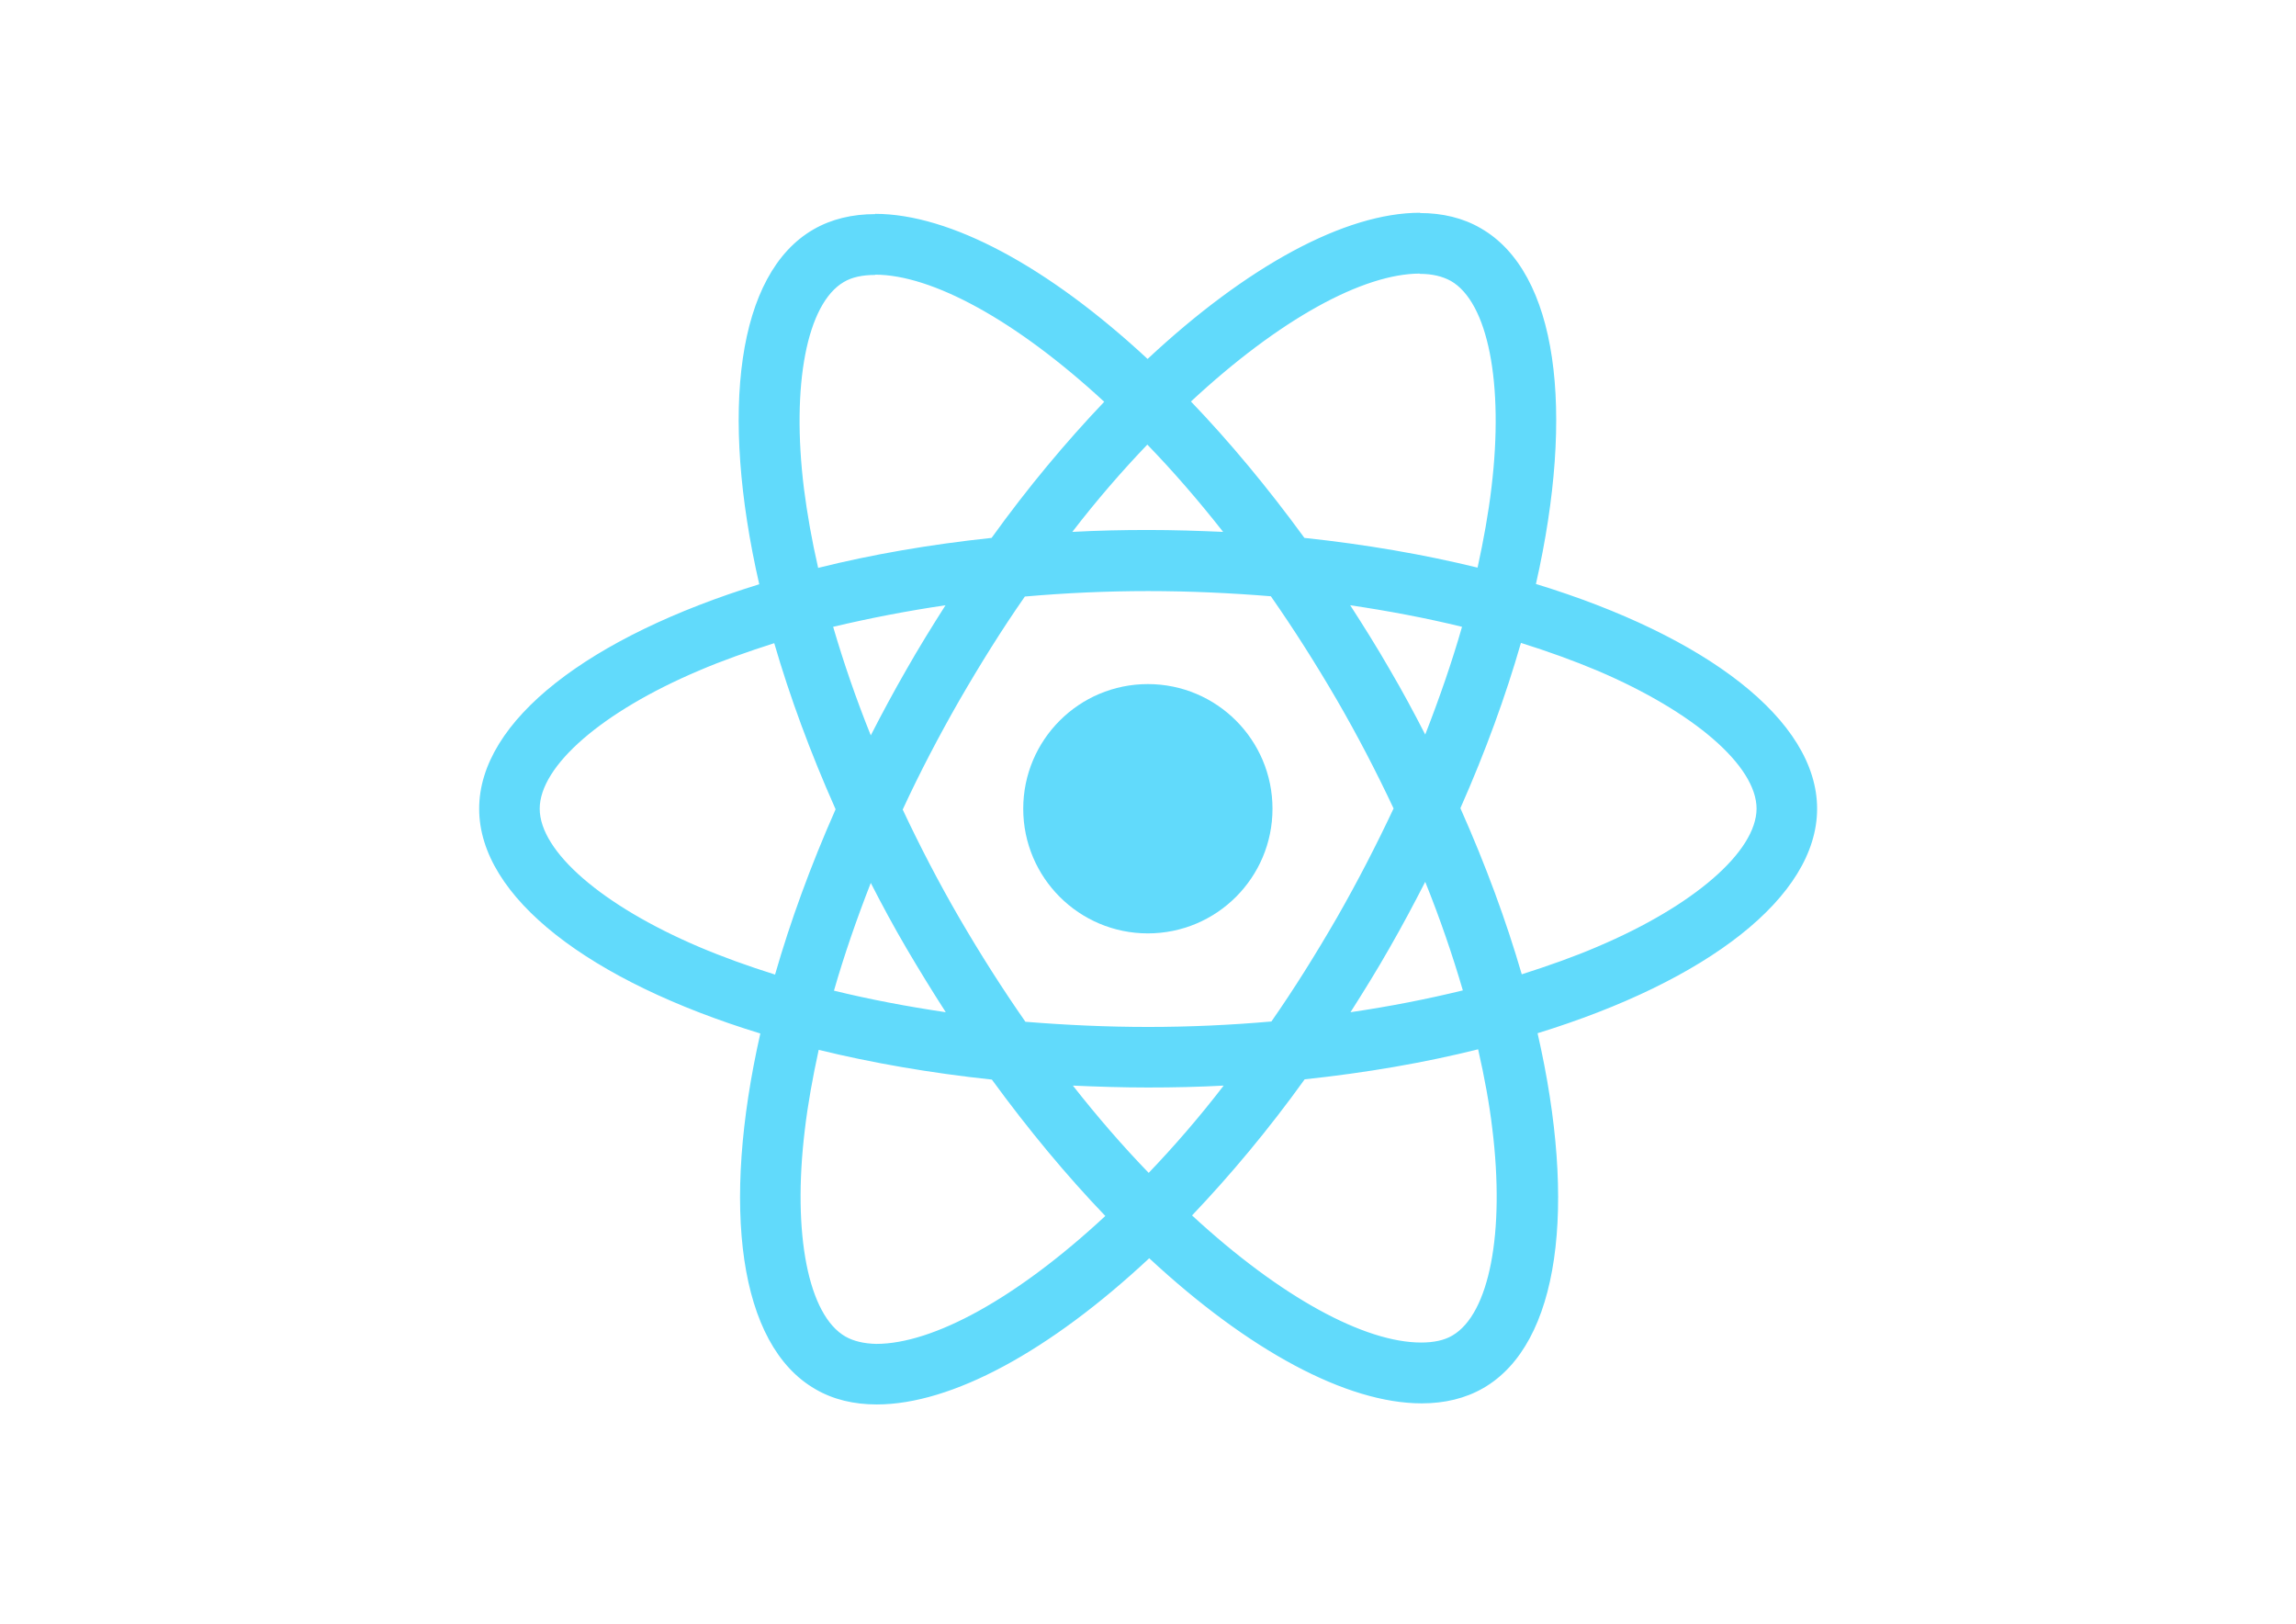
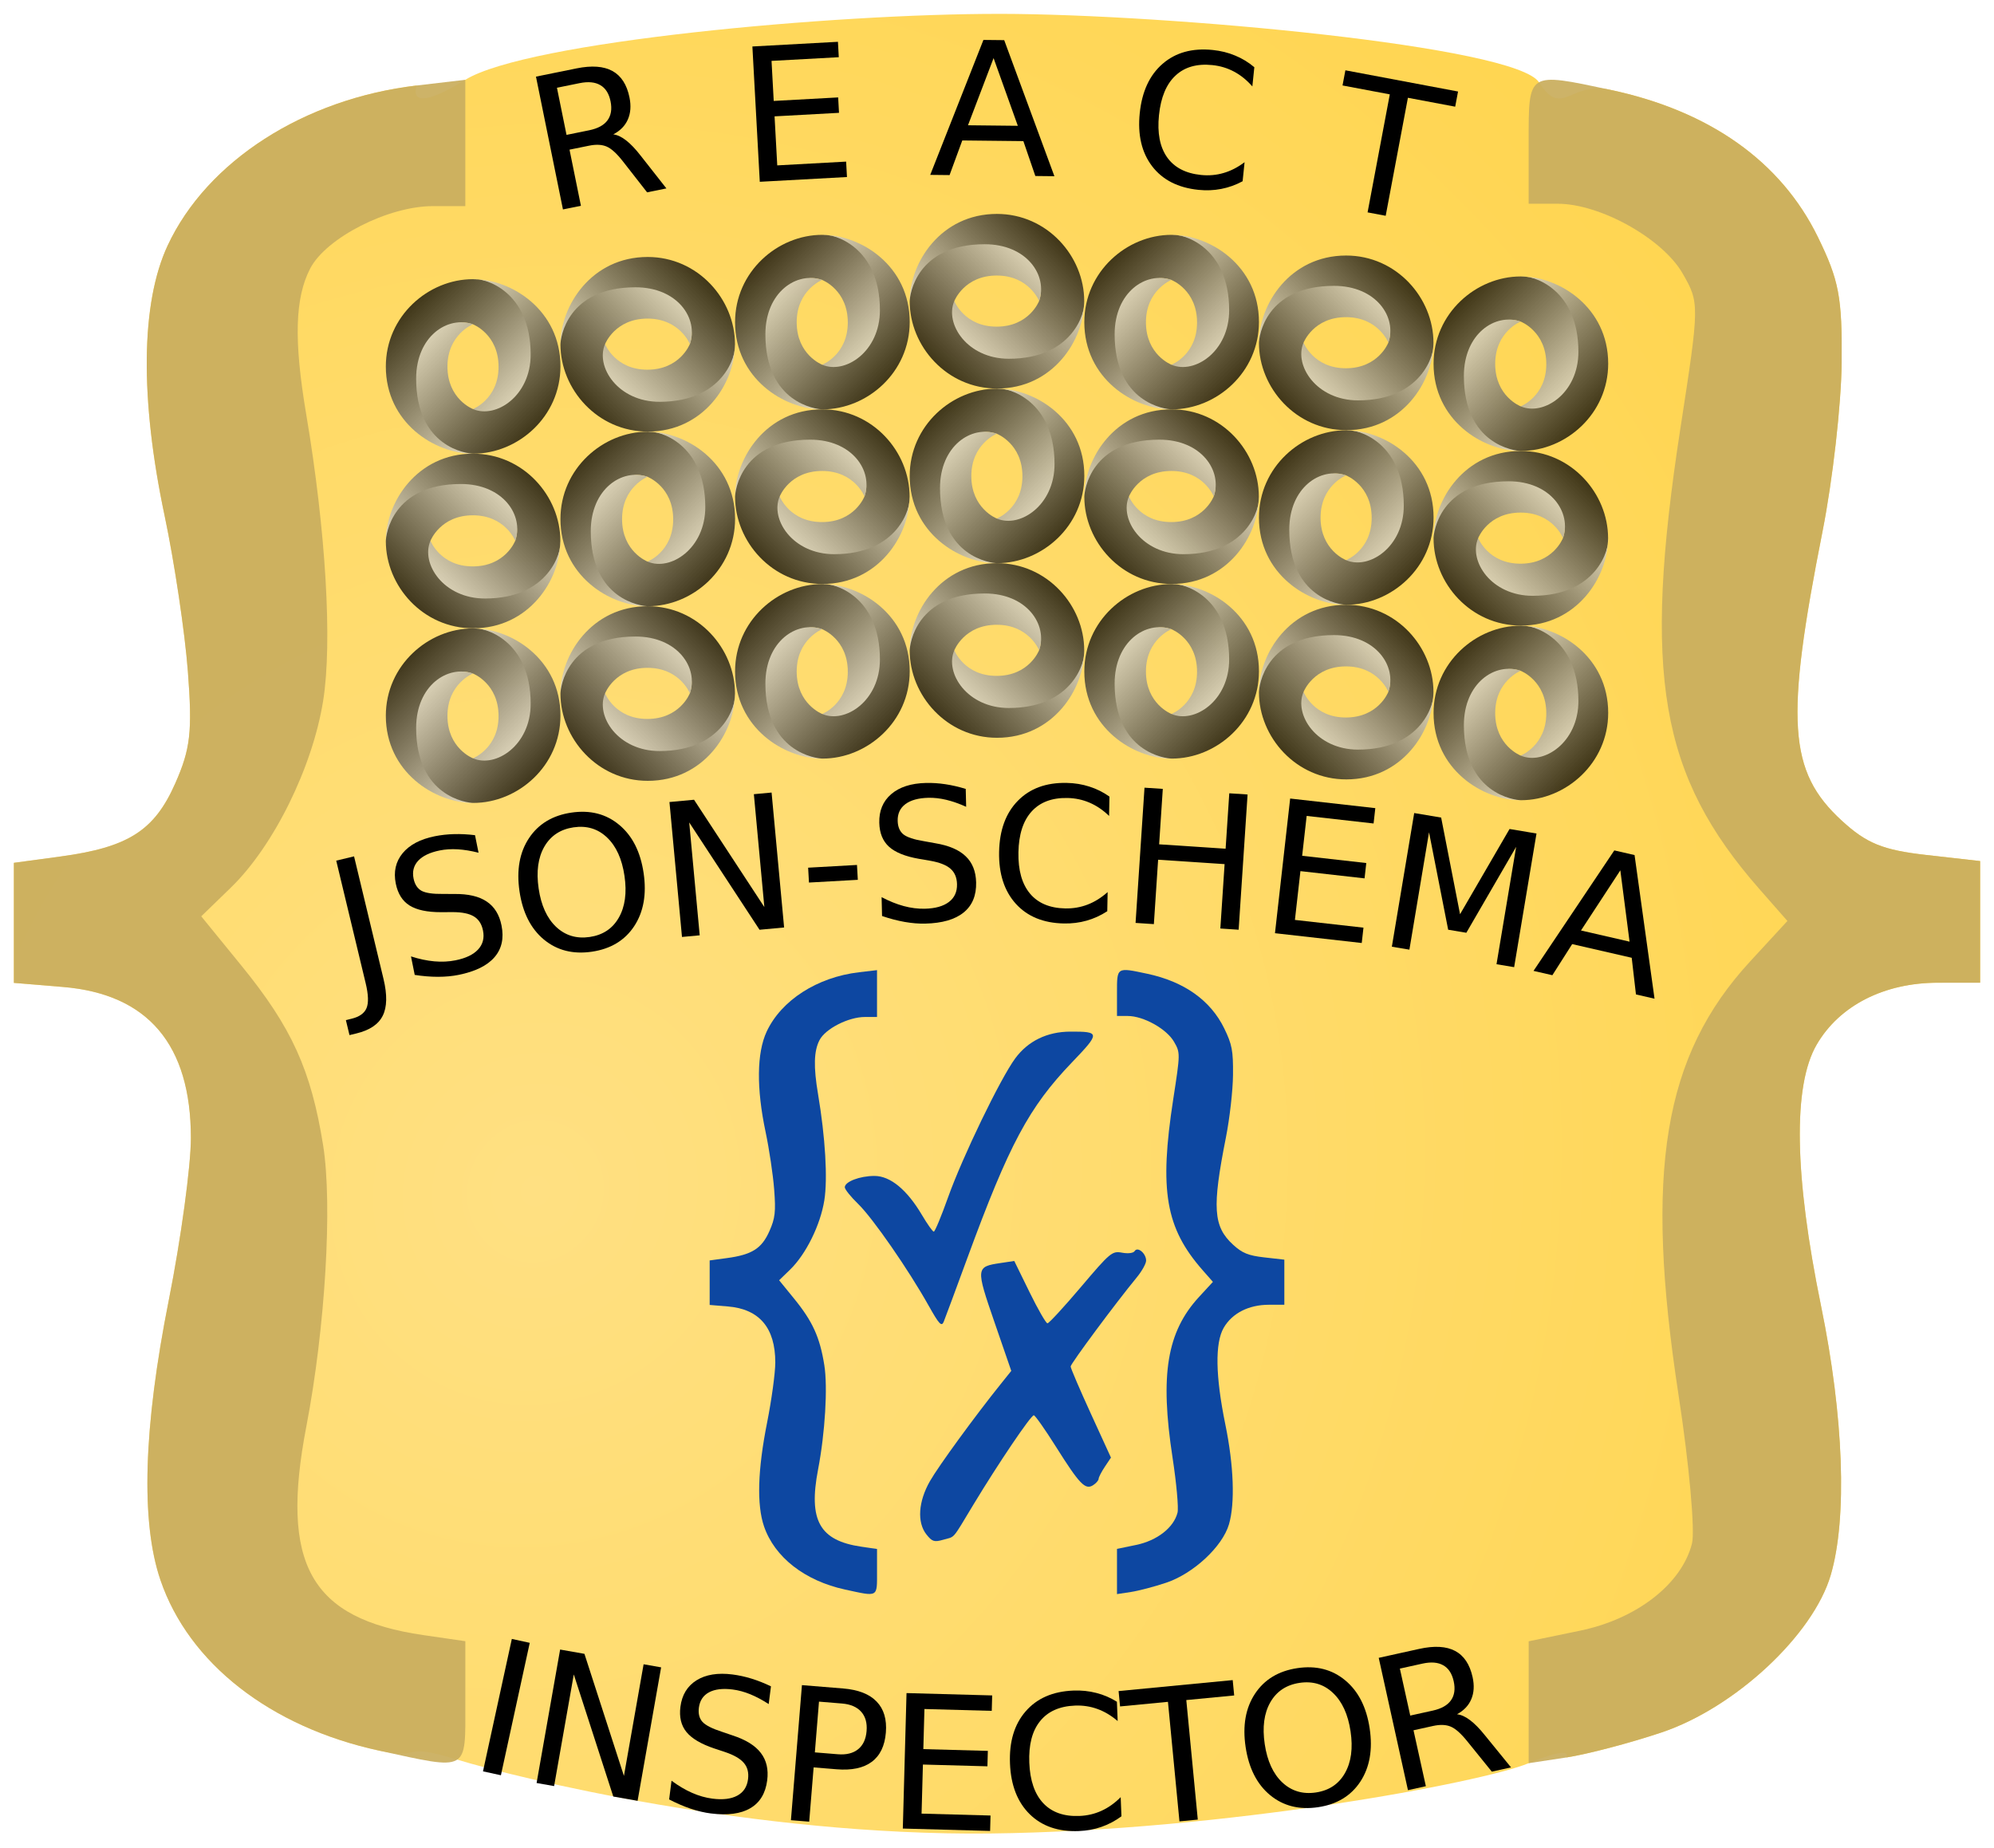
- <svg xmlns="http://www.w3.org/2000/svg" viewBox="0 0 841.9 595.3">
-   <g fill="#61DAFB">
-     <path d="M666.3 296.5c0-32.5-40.7-63.3-103.1-82.4 14.4-63.6 8-114.2-20.2-130.4-6.5-3.8-14.1-5.6-22.4-5.6v22.3c4.6 0 8.3.9 11.4 2.6 13.6 7.8 19.5 37.5 14.9 75.7-1.1 9.4-2.9 19.3-5.1 29.4-19.6-4.8-41-8.5-63.5-10.9-13.5-18.5-27.5-35.3-41.6-50 32.6-30.3 63.2-46.9 84-46.9V78c-27.5 0-63.5 19.6-99.9 53.6-36.4-33.8-72.4-53.2-99.9-53.2v22.3c20.7 0 51.4 16.5 84 46.6-14 14.7-28 31.4-41.3 49.9-22.6 2.4-44 6.1-63.6 11-2.3-10-4-19.7-5.2-29-4.7-38.2 1.1-67.9 14.6-75.8 3-1.8 6.9-2.6 11.5-2.6V78.5c-8.4 0-16 1.8-22.6 5.6-28.1 16.2-34.4 66.7-19.9 130.1-62.2 19.2-102.7 49.9-102.7 82.3 0 32.5 40.7 63.3 103.1 82.4-14.4 63.6-8 114.2 20.2 130.4 6.5 3.8 14.1 5.6 22.5 5.6 27.5 0 63.5-19.6 99.9-53.6 36.4 33.8 72.4 53.2 99.9 53.2 8.4 0 16-1.8 22.6-5.6 28.1-16.2 34.4-66.7 19.9-130.1 62-19.1 102.5-49.9 102.5-82.3zm-130.2-66.7c-3.7 12.9-8.3 26.2-13.5 39.5-4.1-8-8.4-16-13.1-24-4.6-8-9.5-15.8-14.4-23.4 14.2 2.1 27.9 4.7 41 7.9zm-45.8 106.5c-7.8 13.5-15.8 26.3-24.1 38.2-14.9 1.3-30 2-45.2 2-15.1 0-30.2-.7-45-1.9-8.3-11.9-16.4-24.6-24.2-38-7.6-13.1-14.5-26.4-20.8-39.8 6.2-13.4 13.2-26.8 20.7-39.9 7.8-13.5 15.8-26.3 24.1-38.2 14.9-1.3 30-2 45.2-2 15.1 0 30.2.7 45 1.9 8.3 11.9 16.4 24.6 24.2 38 7.6 13.1 14.5 26.4 20.8 39.8-6.3 13.4-13.2 26.8-20.7 39.9zm32.3-13c5.4 13.4 10 26.8 13.8 39.8-13.1 3.2-26.9 5.9-41.2 8 4.9-7.7 9.8-15.6 14.4-23.7 4.6-8 8.9-16.1 13-24.1zM421.2 430c-9.3-9.6-18.6-20.3-27.8-32 9 .4 18.2.7 27.5.7 9.4 0 18.7-.2 27.8-.7-9 11.7-18.3 22.4-27.5 32zm-74.4-58.9c-14.2-2.1-27.9-4.7-41-7.9 3.7-12.9 8.3-26.2 13.5-39.5 4.1 8 8.4 16 13.1 24 4.7 8 9.5 15.8 14.4 23.4zM420.7 163c9.3 9.6 18.6 20.3 27.8 32-9-.4-18.2-.7-27.5-.7-9.4 0-18.7.2-27.8.7 9-11.7 18.3-22.4 27.5-32zm-74 58.9c-4.9 7.7-9.8 15.6-14.4 23.7-4.6 8-8.9 16-13 24-5.4-13.4-10-26.8-13.8-39.8 13.1-3.1 26.9-5.8 41.2-7.9zm-90.5 125.2c-35.4-15.1-58.3-34.9-58.3-50.6 0-15.7 22.9-35.6 58.3-50.6 8.6-3.7 18-7 27.7-10.1 5.7 19.6 13.2 40 22.5 60.9-9.2 20.8-16.6 41.1-22.2 60.6-9.9-3.1-19.3-6.5-28-10.2zM310 490c-13.6-7.8-19.5-37.5-14.9-75.7 1.1-9.4 2.9-19.3 5.1-29.4 19.6 4.8 41 8.5 63.5 10.9 13.5 18.5 27.5 35.3 41.6 50-32.6 30.3-63.2 46.9-84 46.9-4.5-.1-8.3-1-11.3-2.7zm237.2-76.2c4.7 38.2-1.1 67.9-14.6 75.8-3 1.8-6.9 2.6-11.5 2.6-20.7 0-51.4-16.5-84-46.6 14-14.7 28-31.4 41.3-49.9 22.6-2.4 44-6.1 63.6-11 2.3 10.1 4.1 19.8 5.2 29.1zm38.5-66.7c-8.6 3.7-18 7-27.7 10.1-5.7-19.6-13.2-40-22.5-60.9 9.2-20.8 16.6-41.1 22.2-60.6 9.9 3.1 19.3 6.5 28.1 10.2 35.4 15.1 58.3 34.9 58.3 50.6-.1 15.7-23 35.6-58.4 50.6zM320.8 78.4z" />
-     <circle cx="420.9" cy="296.5" r="45.7" />
-     <path d="M520.5 78.1z" />
+ <svg xmlns="http://www.w3.org/2000/svg" xmlns:xlink="http://www.w3.org/1999/xlink" version="1.0" width="143.732pt" height="133.172pt" viewBox="0 0 143.732 133.172" preserveAspectRatio="xMidYMid meet" id="svg18">
+   <defs id="defs22">
+     <linearGradient id="linearGradient880">
+       <stop style="stop-color:#ffe082;stop-opacity:1;" offset="0" id="stop876" />
+       <stop style="stop-color:#ffd54f;stop-opacity:1" offset="1" id="stop878" />
+     </linearGradient>
+     <linearGradient id="linearGradient8385">
+       <stop offset="0" style="stop-color:#000000;stop-opacity:1" id="stop8387" />
+       <stop offset="1" style="stop-color:#ffffff;stop-opacity:1" id="stop8389" />
+     </linearGradient>
+     <linearGradient xlink:href="#linearGradient8385" id="linearGradient2088" gradientUnits="userSpaceOnUse" gradientTransform="matrix(0.99884,0,0,0.998699,689.0077,-388.8438)" x1="-666.117" y1="413.045" x2="-553.27" y2="525.908" />
+     <linearGradient xlink:href="#linearGradient8385" id="linearGradient2090" gradientUnits="userSpaceOnUse" gradientTransform="matrix(0.99884,0,0,0.998699,689.0077,-388.8438)" x1="-553.27" y1="525.908" x2="-666.116" y2="413.045" />
+     <radialGradient xlink:href="#linearGradient880" id="radialGradient882" cx="43.123" cy="91.023" fx="43.123" fy="91.023" r="70.866" gradientTransform="matrix(1.398454,0.5863791,-0.6215323,1.482291,34.87307,-74.34916)" gradientUnits="userSpaceOnUse" />
+   </defs>
+   <path style="fill:url(#radialGradient882);fill-opacity:1;stroke-width:0.638" d="M 72.106,1 C 60.039,0.983 38.001,3.002 33.542,5.751 29.083,8.5 30.045,6.162 30.045,6.162 21.915,7.117 14.918,11.613 12.081,17.706 c -1.927,4.138 -2.002,11.015 -0.212,19.485 0.704,3.334 1.457,8.373 1.673,11.199 0.332,4.348 0.191,5.591 -0.915,8.09 -1.505,3.401 -3.389,4.6 -8.277,5.262 L 1,62.196 v 4.327 4.327 l 3.536,0.293 c 6.13,0.508 9.223,4.158 9.224,10.882 6.7e-4,2.024 -0.717,7.287 -1.594,11.696 -1.828,9.185 -2.031,15.979 -0.603,20.168 2.048,6.009 7.928,10.6 15.758,12.301 3.377,0.734 1.288,-0.685 5.63,0.648 4.342,1.333 21.44,5.514 38.405,5.327 16.965,-0.187 35.488,-3.675 38.835,-5.067 3.347,-1.391 2.712,-0.412 2.712,-0.412 1.491,-0.227 4.578,-1.037 6.859,-1.802 5.295,-1.774 10.937,-7.023 12.204,-11.353 1.202,-4.106 0.938,-11.408 -0.702,-19.406 -1.928,-9.406 -2.036,-15.86 -0.314,-18.823 1.639,-2.821 4.86,-4.464 8.752,-4.465 l 3.031,-0.001 v -4.384 -4.384 l -3.878,-0.438 c -3.129,-0.354 -4.307,-0.832 -6.096,-2.475 -3.853,-3.539 -4.095,-7.179 -1.384,-20.859 0.73,-3.685 1.349,-9.154 1.377,-12.154 0.043,-4.722 -0.187,-5.937 -1.716,-9.063 -2.665,-5.447 -7.802,-9.086 -14.972,-10.608 -2.924,-0.621 -3.46,2.082 -5.127,-0.534 -1.667,-2.616 -26.761,-4.922 -38.828,-4.938 z" id="path4544" />
+   <path style="fill:#caae5f;fill-opacity:0.941;stroke-width:0.638" d="m 27.321,126.191 c -7.83,-1.701 -13.711,-6.291 -15.758,-12.301 -1.427,-4.189 -1.224,-10.983 0.603,-20.168 0.877,-4.409 1.595,-9.673 1.594,-11.696 -0.002,-6.725 -3.095,-10.374 -9.224,-10.882 L 1,70.851 v -4.328 -4.328 l 3.35,-0.454 C 9.238,61.08 11.123,59.882 12.627,56.481 13.733,53.982 13.873,52.739 13.542,48.391 13.326,45.565 12.573,40.525 11.869,37.192 10.079,28.722 10.154,21.844 12.081,17.706 14.918,11.614 21.915,7.117 30.045,6.162 l 3.496,-0.411 v 4.554 4.554 h -2.351 c -3.205,0 -7.686,2.283 -8.833,4.5 -1.1,2.126 -1.183,5.18 -0.286,10.494 1.417,8.399 1.894,16.456 1.223,20.658 -0.768,4.808 -3.572,10.484 -6.654,13.472 l -2.134,2.069 2.921,3.586 c 3.6,4.42 5,7.504 5.865,12.919 0.684,4.284 0.153,13.172 -1.213,20.283 -1.906,9.921 0.294,13.839 8.432,15.023 l 3.031,0.441 v 4.427 c 0,5.05 0.309,4.878 -6.22,3.46 z" id="path6700" />
+   <path style="fill:#caae5f;fill-opacity:0.941;stroke-width:0.638" d="m 110.191,122.705 v -4.395 l 3.707,-0.766 c 4.093,-0.845 7.332,-3.37 8.064,-6.285 0.23,-0.918 -0.204,-5.723 -0.965,-10.677 -2.481,-16.151 -1.106,-24.484 5.163,-31.286 l 2.681,-2.909 -2.009,-2.288 c -7.196,-8.196 -8.444,-15.468 -5.704,-33.225 1.381,-8.946 1.382,-9.033 0.157,-11.166 -1.442,-2.511 -5.939,-5.021 -8.997,-5.021 h -2.098 v -4.466 c 0,-5.084 -0.105,-5.017 5.871,-3.749 7.171,1.521 12.307,5.161 14.972,10.608 1.529,3.125 1.759,4.341 1.717,9.063 -0.027,2.999 -0.647,8.468 -1.377,12.153 -2.711,13.68 -2.469,17.32 1.384,20.859 1.789,1.643 2.966,2.121 6.096,2.475 l 3.879,0.439 v 4.384 4.384 l -3.031,0.001 c -3.892,0.001 -7.112,1.645 -8.752,4.465 -1.722,2.963 -1.614,9.417 0.314,18.823 1.64,7.998 1.904,15.299 0.702,19.405 -1.267,4.33 -6.909,9.579 -12.204,11.353 -2.281,0.764 -5.368,1.575 -6.859,1.802 l -2.712,0.412 z" id="path6702" />
+   <g aria-label="INSPECTOR" transform="matrix(0.4465791,-0.00769782,0.00769782,0.4465791,-2.09915,16.28802)" style="font-style:normal;font-weight:normal;font-size:30px;line-height:1.25;font-family:sans-serif;letter-spacing:0px;word-spacing:0px;fill:#000000;fill-opacity:1;stroke:none;stroke-width:0.75" id="text3854">
+     <path d="m 83.359,229.51 2.88,0.679 -5.022,21.286 -2.88,-0.679 z" style="stroke-width:0.75" id="path312" />
+     <path d="m 91.122,231.357 3.911,0.759 6.033,19.809 3.486,-17.961 2.818,0.547 -4.168,21.469 -3.911,-0.759 -6.033,-19.809 -3.486,17.961 -2.818,-0.547 z" style="stroke-width:0.75" id="path314" />
+     <path d="m 125.041,237.879 -0.415,2.856 q -1.551,-1.039 -2.973,-1.646 -1.422,-0.606 -2.799,-0.806 -2.392,-0.347 -3.831,0.391 -1.425,0.74 -1.673,2.451 -0.208,1.435 0.539,2.299 0.764,0.851 3.106,1.65 l 1.716,0.619 q 3.186,1.099 4.507,2.905 1.338,1.793 0.955,4.431 -0.457,3.146 -2.809,4.462 -2.338,1.318 -6.411,0.727 -1.537,-0.223 -3.226,-0.824 -1.675,-0.599 -3.431,-1.549 l 0.438,-3.015 q 1.638,1.259 3.275,2.015 1.637,0.756 3.289,0.996 2.508,0.364 4.014,-0.423 1.506,-0.788 1.771,-2.614 0.232,-1.595 -0.624,-2.637 -0.841,-1.04 -3.008,-1.814 l -1.732,-0.607 q -3.181,-1.128 -4.443,-2.733 -1.262,-1.604 -0.902,-4.083 0.417,-2.87 2.672,-4.23 2.27,-1.358 5.821,-0.842 1.522,0.221 3.062,0.726 1.54,0.505 3.113,1.296 z" style="stroke-width:0.75" id="path316" />
+     <path d="m 132.748,240.481 -0.808,8.178 3.703,0.366 q 2.055,0.203 3.283,-0.75 1.228,-0.953 1.422,-2.921 0.193,-1.953 -0.824,-3.128 -1.017,-1.175 -3.073,-1.378 z m -2.705,-2.711 6.647,0.657 q 3.659,0.362 5.361,2.208 1.718,1.833 1.402,5.026 -0.319,3.222 -2.362,4.683 -2.029,1.463 -5.688,1.101 l -3.703,-0.366 -0.865,8.746 -2.945,-0.291 z" style="stroke-width:0.75" id="path318" />
+     <path d="m 146.897,239.346 13.814,0.616 -0.111,2.488 -10.858,-0.484 -0.289,6.468 10.405,0.464 -0.111,2.488 -10.405,-0.464 -0.353,7.917 11.122,0.496 -0.111,2.488 -14.078,-0.628 z" style="stroke-width:0.75" id="path320" />
+     <path d="m 180.82,241.328 0.07,3.119 q -1.525,-1.358 -3.239,-2.008 -1.7,-0.651 -3.603,-0.608 -3.749,0.084 -5.689,2.427 -1.941,2.329 -1.844,6.664 0.096,4.32 2.139,6.575 2.043,2.24 5.792,2.157 1.904,-0.042 3.573,-0.768 1.683,-0.726 3.146,-2.151 l 0.069,3.09 q -1.529,1.089 -3.26,1.655 -1.716,0.566 -3.649,0.609 -4.965,0.111 -7.888,-2.857 -2.924,-2.982 -3.041,-8.24 -0.118,-5.272 2.671,-8.367 2.788,-3.11 7.752,-3.22 1.962,-0.044 3.702,0.445 1.754,0.474 3.3,1.48 z" style="stroke-width:0.75" id="path322" />
+     <path d="m 181.122,239.61 18.444,-1.453 0.196,2.483 -7.74,0.61 1.522,19.32 -2.964,0.234 -1.522,-19.32 -7.74,0.61 z" style="stroke-width:0.75" id="path324" />
+     <path d="m 210.341,238.79 q -3.195,0.422 -4.768,3.053 -1.559,2.629 -1.016,6.739 0.541,4.095 2.729,6.229 2.203,2.132 5.397,1.71 3.195,-0.422 4.739,-3.049 1.559,-2.629 1.018,-6.724 -0.543,-4.11 -2.731,-6.244 -2.174,-2.136 -5.368,-1.714 z m -0.315,-2.382 q 4.56,-0.602 7.695,2.101 3.133,2.689 3.812,7.83 0.677,5.126 -1.648,8.551 -2.327,3.41 -6.887,4.013 -4.575,0.604 -7.722,-2.083 -3.133,-2.689 -3.812,-7.83 -0.679,-5.141 1.648,-8.551 2.34,-3.427 6.914,-4.031 z" style="stroke-width:0.75" id="path326" />
+     <path d="m 235.663,244.294 q 0.997,0.126 2.083,0.982 1.1,0.853 2.357,2.481 l 4.132,5.26 -3.115,0.632 -3.858,-4.942 q -1.499,-1.938 -2.647,-2.437 -1.133,-0.502 -2.856,-0.153 l -3.158,0.641 1.838,9.059 -2.9,0.588 -4.349,-21.433 6.546,-1.328 q 3.675,-0.746 5.796,0.423 2.121,1.169 2.75,4.27 0.411,2.024 -0.266,3.552 -0.662,1.524 -2.352,2.405 z m -9.091,-7.527 1.544,7.609 3.646,-0.74 q 2.096,-0.425 2.963,-1.603 0.879,-1.195 0.497,-3.075 -0.382,-1.881 -1.651,-2.61 -1.258,-0.746 -3.353,-0.321 z" style="stroke-width:0.75" id="path328" />
+   </g>
+   <g aria-label="JSON-SCHEMA" transform="matrix(0.4466454,0,0,0.4466454,3.30094,1)" style="font-style:normal;font-weight:normal;font-size:30px;line-height:1.25;font-family:sans-serif;letter-spacing:0px;word-spacing:0px;fill:#000000;fill-opacity:1;stroke:none;stroke-width:0.185" id="text3858">
+     <path d="m 46.872,136.659 2.877,-0.691 4.754,19.784 q 0.924,3.846 -0.126,5.936 -1.035,2.087 -4.268,2.864 l -1.097,0.264 -0.582,-2.421 0.897,-0.216 q 1.909,-0.459 2.435,-1.715 0.527,-1.256 -0.137,-4.02 z" style="fill:#000000;stroke-width:0.185" id="path289" />
+     <path d="m 69.271,132.553 0.569,2.829 q -1.81,-0.458 -3.353,-0.551 -1.543,-0.093 -2.907,0.181 -2.37,0.477 -3.477,1.656 -1.093,1.176 -0.752,2.871 0.286,1.422 1.281,1.984 1.006,0.545 3.48,0.51 l 1.824,0.007 q 3.37,-0.035 5.221,1.221 1.863,1.239 2.389,3.853 0.627,3.116 -1.146,5.146 -1.759,2.027 -5.794,2.839 -1.522,0.306 -3.315,0.308 -1.778,-8.2e-4 -3.752,-0.306 l -0.601,-2.987 q 1.966,0.635 3.761,0.797 1.796,0.162 3.433,-0.168 2.484,-0.5 3.638,-1.748 1.153,-1.248 0.789,-3.058 -0.318,-1.58 -1.474,-2.274 -1.141,-0.697 -3.442,-0.697 l -1.836,0.011 q -3.376,0.007 -5.103,-1.08 -1.728,-1.087 -2.222,-3.542 -0.572,-2.843 1.095,-4.882 1.681,-2.042 5.199,-2.75 1.508,-0.303 3.128,-0.345 1.62,-0.042 3.367,0.174 z" style="fill:#000000;stroke-width:0.185" id="path291" />
+     <path d="m 85.182,131.283 q -3.189,0.468 -4.724,3.121 -1.521,2.651 -0.919,6.753 0.6,4.087 2.818,6.19 2.233,2.1 5.421,1.633 3.189,-0.468 4.695,-3.117 1.521,-2.651 0.921,-6.738 -0.602,-4.102 -2.82,-6.204 -2.204,-2.105 -5.392,-1.637 z m -0.349,-2.377 q 4.551,-0.668 7.724,1.991 3.171,2.644 3.924,7.774 0.751,5.116 -1.526,8.574 -2.278,3.443 -6.829,4.111 -4.565,0.67 -7.751,-1.972 -3.171,-2.644 -3.924,-7.774 -0.753,-5.131 1.526,-8.574 2.291,-3.46 6.856,-4.13 z" style="fill:#000000;stroke-width:0.185" id="path293" />
+     <path d="m 100.651,127.2 3.967,-0.368 11.347,17.321 -1.692,-18.218 2.859,-0.265 2.022,21.776 -3.967,0.368 -11.347,-17.321 1.692,18.218 -2.859,0.265 z" style="fill:#000000;stroke-width:0.185" id="path295" />
+     <path d="m 123.032,137.796 7.883,-0.441 0.134,2.399 -7.883,0.441 z" style="fill:#000000;stroke-width:0.185" id="path297" />
+     <path d="m 148.465,125.083 0.069,2.885 q -1.703,-0.765 -3.206,-1.125 -1.503,-0.36 -2.894,-0.327 -2.416,0.057 -3.712,1.026 -1.281,0.968 -1.24,2.696 0.034,1.45 0.916,2.176 0.896,0.711 3.338,1.108 l 1.795,0.324 q 3.325,0.551 4.929,2.11 1.619,1.544 1.683,4.209 0.075,3.178 -2.024,4.869 -2.084,1.691 -6.199,1.788 -1.552,0.037 -3.318,-0.273 -1.751,-0.31 -3.642,-0.954 l -0.072,-3.046 q 1.825,0.968 3.565,1.439 1.74,0.471 3.41,0.432 2.533,-0.06 3.886,-1.089 1.353,-1.029 1.309,-2.874 -0.038,-1.611 -1.056,-2.495 -1.003,-0.885 -3.269,-1.285 l -1.81,-0.309 q -3.325,-0.58 -4.838,-1.951 -1.512,-1.371 -1.572,-3.875 -0.069,-2.9 1.927,-4.617 2.011,-1.718 5.598,-1.803 1.538,-0.037 3.14,0.204 1.603,0.24 3.286,0.757 z" style="fill:#000000;stroke-width:0.185" id="path299" />
+     <path d="m 171.659,126.323 -0.059,3.12 q -1.467,-1.42 -3.153,-2.14 -1.671,-0.72 -3.575,-0.756 -3.749,-0.071 -5.785,2.19 -2.035,2.247 -2.118,6.582 -0.082,4.321 1.866,6.658 1.948,2.323 5.698,2.394 1.904,0.036 3.601,-0.62 1.712,-0.656 3.232,-2.019 l -0.059,3.09 q -1.572,1.025 -3.325,1.519 -1.738,0.494 -3.671,0.458 -4.965,-0.094 -7.763,-3.18 -2.798,-3.101 -2.698,-8.358 0.1,-5.272 3.014,-8.25 2.914,-2.992 7.879,-2.898 1.963,0.037 3.681,0.597 1.733,0.546 3.237,1.614 z" style="fill:#000000;stroke-width:0.185" id="path301" />
+     <path d="m 177.316,124.886 2.953,0.195 -0.591,8.945 10.729,0.709 0.591,-8.945 2.953,0.195 -1.442,21.823 -2.953,-0.195 0.687,-10.392 -10.729,-0.709 -0.687,10.392 -2.953,-0.195 z" style="fill:#000000;stroke-width:0.185" id="path303" />
+     <path d="m 200.824,126.637 13.741,1.55 -0.279,2.475 -10.801,-1.219 -0.726,6.434 10.349,1.168 -0.279,2.475 -10.349,-1.168 -0.889,7.875 11.063,1.248 -0.279,2.475 -14.003,-1.58 z" style="fill:#000000;stroke-width:0.185" id="path305" />
+     <path d="m 220.842,128.98 4.349,0.727 3.05,15.6 7.988,-13.754 4.349,0.727 -3.607,21.571 -2.846,-0.476 3.168,-18.941 -8.037,13.864 -2.933,-0.49 -3.088,-15.725 -3.168,18.941 -2.832,-0.474 z" style="fill:#000000;stroke-width:0.185" id="path307" />
+     <path d="m 254.109,138.223 -6.35,9.708 7.838,1.802 z m -0.974,-3.215 3.269,0.751 3.224,23.181 -2.998,-0.689 -0.685,-5.914 -9.608,-2.208 -3.198,5.021 -3.041,-0.699 z" style="fill:#000000;stroke-width:0.185" id="path309" />
+   </g>
+   <g transform="matrix(0.6704974,0,0,0.6704974,-21.5548,38.01629)" id="g3842" style="fill:#0d47a1;fill-opacity:1">
+     <path id="path3834" d="m 122.994,114.19 c -4.329,-0.94 -7.58,-3.478 -8.713,-6.801 -0.789,-2.316 -0.677,-6.072 0.334,-11.151 0.485,-2.438 0.882,-5.348 0.881,-6.467 -9.8e-4,-3.718 -1.711,-5.735 -5.1,-6.016 l -1.955,-0.162 v -2.393 -2.393 l 1.852,-0.251 c 2.702,-0.366 3.744,-1.028 4.576,-2.909 0.611,-1.382 0.689,-2.069 0.506,-4.473 -0.119,-1.562 -0.535,-4.349 -0.925,-6.192 -0.99,-4.683 -0.948,-8.485 0.117,-10.773 1.569,-3.369 5.437,-5.855 9.932,-6.383 l 1.933,-0.227 v 2.518 2.518 h -1.3 c -1.772,0 -4.25,1.262 -4.883,2.488 -0.608,1.176 -0.654,2.864 -0.158,5.802 0.783,4.644 1.047,9.098 0.676,11.422 -0.425,2.658 -1.975,5.796 -3.679,7.448 l -1.18,1.144 1.615,1.983 c 1.991,2.444 2.765,4.149 3.243,7.143 0.378,2.368 0.084,7.283 -0.671,11.214 -1.054,5.485 0.162,7.651 4.662,8.306 l 1.676,0.244 v 2.448 c 0,2.792 0.171,2.697 -3.439,1.913 z" style="fill:#0d47a1;fill-opacity:1;stroke-width:0.353" />
+     <path id="path3836" d="m 152.23,112.249 v -2.43 l 2.05,-0.423 c 2.263,-0.467 4.054,-1.863 4.458,-3.475 0.127,-0.508 -0.113,-3.164 -0.533,-5.903 -1.372,-8.93 -0.611,-13.537 2.855,-17.297 l 1.482,-1.608 -1.111,-1.265 c -3.979,-4.531 -4.669,-8.552 -3.154,-18.37 0.763,-4.946 0.764,-4.994 0.087,-6.174 -0.797,-1.388 -3.284,-2.776 -4.974,-2.776 h -1.16 v -2.469 c 0,-2.811 -0.058,-2.774 3.246,-2.073 3.965,0.841 6.804,2.853 8.278,5.865 0.845,1.728 0.973,2.4 0.949,5.011 -0.015,1.658 -0.358,4.682 -0.761,6.719 -1.499,7.564 -1.365,9.576 0.765,11.533 0.989,0.908 1.64,1.173 3.37,1.368 l 2.144,0.243 v 2.424 2.424 l -1.676,7.1e-4 c -2.152,7e-4 -3.932,0.909 -4.839,2.469 -0.952,1.638 -0.892,5.207 0.174,10.407 0.906,4.422 1.053,8.458 0.388,10.729 -0.701,2.394 -3.82,5.296 -6.747,6.277 -1.261,0.423 -2.968,0.871 -3.792,0.996 l -1.499,0.228 z" style="fill:#0d47a1;fill-opacity:1;stroke-width:0.353" />
+     <path id="path3838" d="m 131.742,108.266 c -1.022,-1.299 -0.873,-3.537 0.381,-5.732 0.928,-1.624 4.809,-6.949 7.611,-10.441 l 1.131,-1.41 -1.802,-5.225 c -2.021,-5.861 -2.01,-5.975 0.656,-6.372 l 1.468,-0.219 1.641,3.351 c 0.902,1.843 1.77,3.351 1.928,3.351 0.158,0 1.775,-1.755 3.594,-3.901 3.159,-3.727 3.357,-3.892 4.426,-3.693 0.646,0.12 1.219,0.046 1.354,-0.173 0.318,-0.515 1.231,0.247 1.231,1.027 0,0.32 -0.454,1.134 -1.01,1.809 -2.268,2.755 -7.104,9.272 -7.104,9.571 0,0.177 0.975,2.453 2.167,5.058 l 2.167,4.737 -0.658,0.985 c -0.362,0.542 -0.662,1.126 -0.667,1.299 -0.005,0.173 -0.278,0.484 -0.606,0.691 -0.832,0.525 -1.447,-0.115 -3.989,-4.153 -1.164,-1.849 -2.232,-3.365 -2.372,-3.37 -0.313,-0.011 -3.791,5.132 -6.48,9.581 -2.371,3.923 -1.939,3.42 -3.266,3.801 -0.955,0.274 -1.193,0.198 -1.798,-0.57 z" style="fill:#0d47a1;fill-opacity:1;stroke-width:0.353" />
+     <path id="path3840" d="m 131.986,83.677 c -2.151,-3.847 -6.018,-9.428 -7.578,-10.938 -0.793,-0.767 -1.441,-1.575 -1.441,-1.795 0,-0.602 1.617,-1.22 3.191,-1.22 1.698,0 3.496,1.478 5.1,4.192 0.582,0.985 1.156,1.794 1.276,1.798 0.12,0.004 0.809,-1.651 1.531,-3.678 1.546,-4.34 5.624,-12.778 7.225,-14.951 1.373,-1.863 3.429,-2.865 5.903,-2.876 3.234,-0.014 3.243,0.13 0.205,3.297 -4.636,4.832 -6.763,8.81 -11.252,21.037 -1.246,3.395 -2.39,6.479 -2.542,6.852 -0.23,0.566 -0.498,0.281 -1.616,-1.718 z" style="fill:#0d47a1;fill-opacity:1;stroke-width:0.353" />
+   </g>
+   <g aria-label="REACT" transform="matrix(0.4466454,0,0,0.4466454,-0.380099,1)" style="font-style:normal;font-weight:normal;font-size:30px;line-height:1.25;font-family:sans-serif;letter-spacing:0px;word-spacing:0px;fill:#000000;fill-opacity:1;stroke:none;stroke-width:0.75" id="text5475">
+     <path d="m 99.826,19.447 q 0.997,0.126 2.083,0.982 1.1,0.853 2.357,2.481 l 4.133,5.259 -3.115,0.633 -3.859,-4.941 q -1.5,-1.937 -2.648,-2.437 -1.133,-0.502 -2.856,-0.152 l -3.158,0.642 1.84,9.058 -2.9,0.589 -4.354,-21.432 6.546,-1.33 q 3.675,-0.747 5.796,0.422 2.121,1.169 2.751,4.269 0.411,2.024 -0.265,3.552 -0.662,1.525 -2.351,2.406 z m -9.092,-7.525 1.546,7.608 3.646,-0.741 q 2.096,-0.426 2.963,-1.603 0.878,-1.195 0.496,-3.075 -0.382,-1.881 -1.651,-2.609 -1.258,-0.746 -3.354,-0.32 z" style="letter-spacing:11.25px" id="path278" />
+     <path d="m 122.276,5.262 13.807,-0.755 0.136,2.487 -10.853,0.593 0.353,6.465 10.4,-0.569 0.136,2.487 -10.4,0.569 0.433,7.913 11.116,-0.608 0.136,2.487 -14.071,0.769 z" style="letter-spacing:11.25px" id="path280" />
+     <path d="m 161.201,7.138 -4.13,10.84 8.042,0.086 z m -1.639,-2.933 3.354,0.036 8.1,21.958 -3.076,-0.033 -1.932,-5.631 -9.858,-0.106 -2.052,5.589 -3.12,-0.033 z" style="letter-spacing:11.25px" id="path282" />
+     <path d="m 203.282,8.607 -0.319,3.104 q -1.344,-1.537 -2.964,-2.395 -1.605,-0.857 -3.5,-1.051 -3.73,-0.383 -5.947,1.702 -2.215,2.07 -2.658,6.383 -0.441,4.299 1.306,6.79 1.748,2.477 5.479,2.859 1.894,0.194 3.64,-0.319 1.761,-0.511 3.389,-1.743 l -0.316,3.075 q -1.652,0.891 -3.44,1.237 -1.773,0.348 -3.697,0.151 -4.94,-0.507 -7.472,-3.815 -2.53,-3.323 -1.994,-8.554 0.538,-5.246 3.689,-7.971 3.153,-2.739 8.092,-2.232 1.953,0.2 3.618,0.901 1.682,0.688 3.091,1.878 z" style="letter-spacing:11.25px" id="path284" />
+     <path d="m 217.978,9.108 18.181,3.423 -0.461,2.447 -7.63,-1.437 -3.586,19.045 -2.922,-0.55 3.586,-19.045 -7.63,-1.437 z" style="letter-spacing:11.25px" id="path286" />
+   </g>
+   <g id="g2082" style="opacity:0.75" transform="translate(233.1178)">
+     <g id="g5316" transform="matrix(0.07867002,0,0,0.07867002,-205.3062,20.11591)">
+       <path style="color:#000000;display:inline;overflow:visible;visibility:visible;fill:url(#linearGradient2088);fill-opacity:1;fill-rule:evenodd;stroke:none;stroke-width:0.5;marker:none" id="path5312" d="m 79.865,119.1 c 35.398,48.255 70.04,-13.469 69.989,-50.587 C 149.793,24.627 105.312,0.099 79.836,0.099 38.943,0.099 0,33.895 0,80.135 c 0,51.396 44.64,79.865 79.836,79.865 -7.964,-1.147 -34.506,-6.834 -34.863,-67.967 -0.24,-41.347 13.488,-57.866 34.805,-50.599 0.477,0.177 23.514,9.265 23.514,38.951 0,29.56 -23.427,38.715 -23.427,38.715 z" />
+       <path style="color:#000000;display:inline;overflow:visible;visibility:visible;fill:url(#linearGradient2090);fill-opacity:1;fill-rule:evenodd;stroke:none;stroke-width:0.5;marker:none" id="path5314" d="M 79.823,41.401 C 56.433,33.339 27.78,52.617 27.78,91.23 c 0,63.048 46.721,68.77 52.384,68.77 C 121.057,160 160,126.204 160,79.964 160,28.568 115.36,0.099 80.164,0.099 c 9.748,-1.35 52.541,10.55 52.541,69.037 0,38.141 -31.953,58.905 -52.735,50.033 -0.477,-0.177 -23.514,-9.265 -23.514,-38.951 0,-29.56 23.367,-38.818 23.367,-38.818 z" />
+     </g>
+     <use height="100%" width="100%" transform="rotate(90,-191.9229,31.90705)" id="use1927" xlink:href="#g5316" y="0" x="0" />
+     <use height="100%" width="100%" transform="translate(25.17441,-3.195759)" id="use1933" xlink:href="#g5316" y="0" x="0" />
+     <use height="100%" width="100%" transform="rotate(90,-177.7839,42.94244)" id="use1937" xlink:href="#g5316" y="0" x="0" />
+     <use height="100%" width="100%" transform="translate(50.34881,-3.195758)" id="use1941" xlink:href="#g5316" y="0" x="0" />
+     <use height="100%" width="100%" transform="rotate(90,-166.6967,57.02964)" id="use1945" xlink:href="#g5316" y="0" x="0" />
+     <use height="100%" width="100%" transform="translate(75.52322,-0.1957566)" id="use1949" xlink:href="#g5316" y="0" x="0" />
+     <use height="100%" width="100%" transform="rotate(90,-205.3062,32.70315)" id="use1889" xlink:href="#g5316" y="0" x="0" />
+     <use height="100%" width="100%" transform="translate(12.5872,10.99514)" id="use1931" xlink:href="#g5316" y="0" x="0" />
+     <use height="100%" width="100%" transform="rotate(90,-191.1211,43.69247)" id="use1935" xlink:href="#g5316" y="0" x="0" />
+     <use height="100%" width="100%" transform="translate(37.7616,7.891517)" id="use1939" xlink:href="#g5316" y="0" x="0" />
+     <use height="100%" width="100%" transform="rotate(90,-178.5339,56.27967)" id="use1943" xlink:href="#g5316" y="0" x="0" />
+     <use height="100%" width="100%" transform="translate(62.93601,10.89152)" id="use1947" xlink:href="#g5316" y="0" x="0" />
+     <use height="100%" width="100%" transform="rotate(90,-167.4467,70.36688)" id="use1951" xlink:href="#g5316" y="0" x="0" />
+     <use height="100%" width="100%" transform="translate(0,25.17456)" id="use1957" xlink:href="#g5316" y="0" x="0" />
+     <use height="100%" width="100%" transform="rotate(90,-204.5102,44.49432)" id="use1959" xlink:href="#g5316" y="0" x="0" />
+     <use height="100%" width="100%" transform="translate(25.17441,21.9788)" id="use1961" xlink:href="#g5316" y="0" x="0" />
+     <use height="100%" width="100%" transform="rotate(90,-190.3712,55.52972)" id="use1963" xlink:href="#g5316" y="0" x="0" />
+     <use height="100%" width="100%" transform="translate(50.34881,21.9788)" id="use1965" xlink:href="#g5316" y="0" x="0" />
+     <use height="100%" width="100%" transform="rotate(90,-179.284,69.61692)" id="use1967" xlink:href="#g5316" y="0" x="0" />
+     <use height="100%" width="100%" transform="translate(75.52322,24.9788)" id="use1969" xlink:href="#g5316" y="0" x="0" />
  </g>
</svg>
